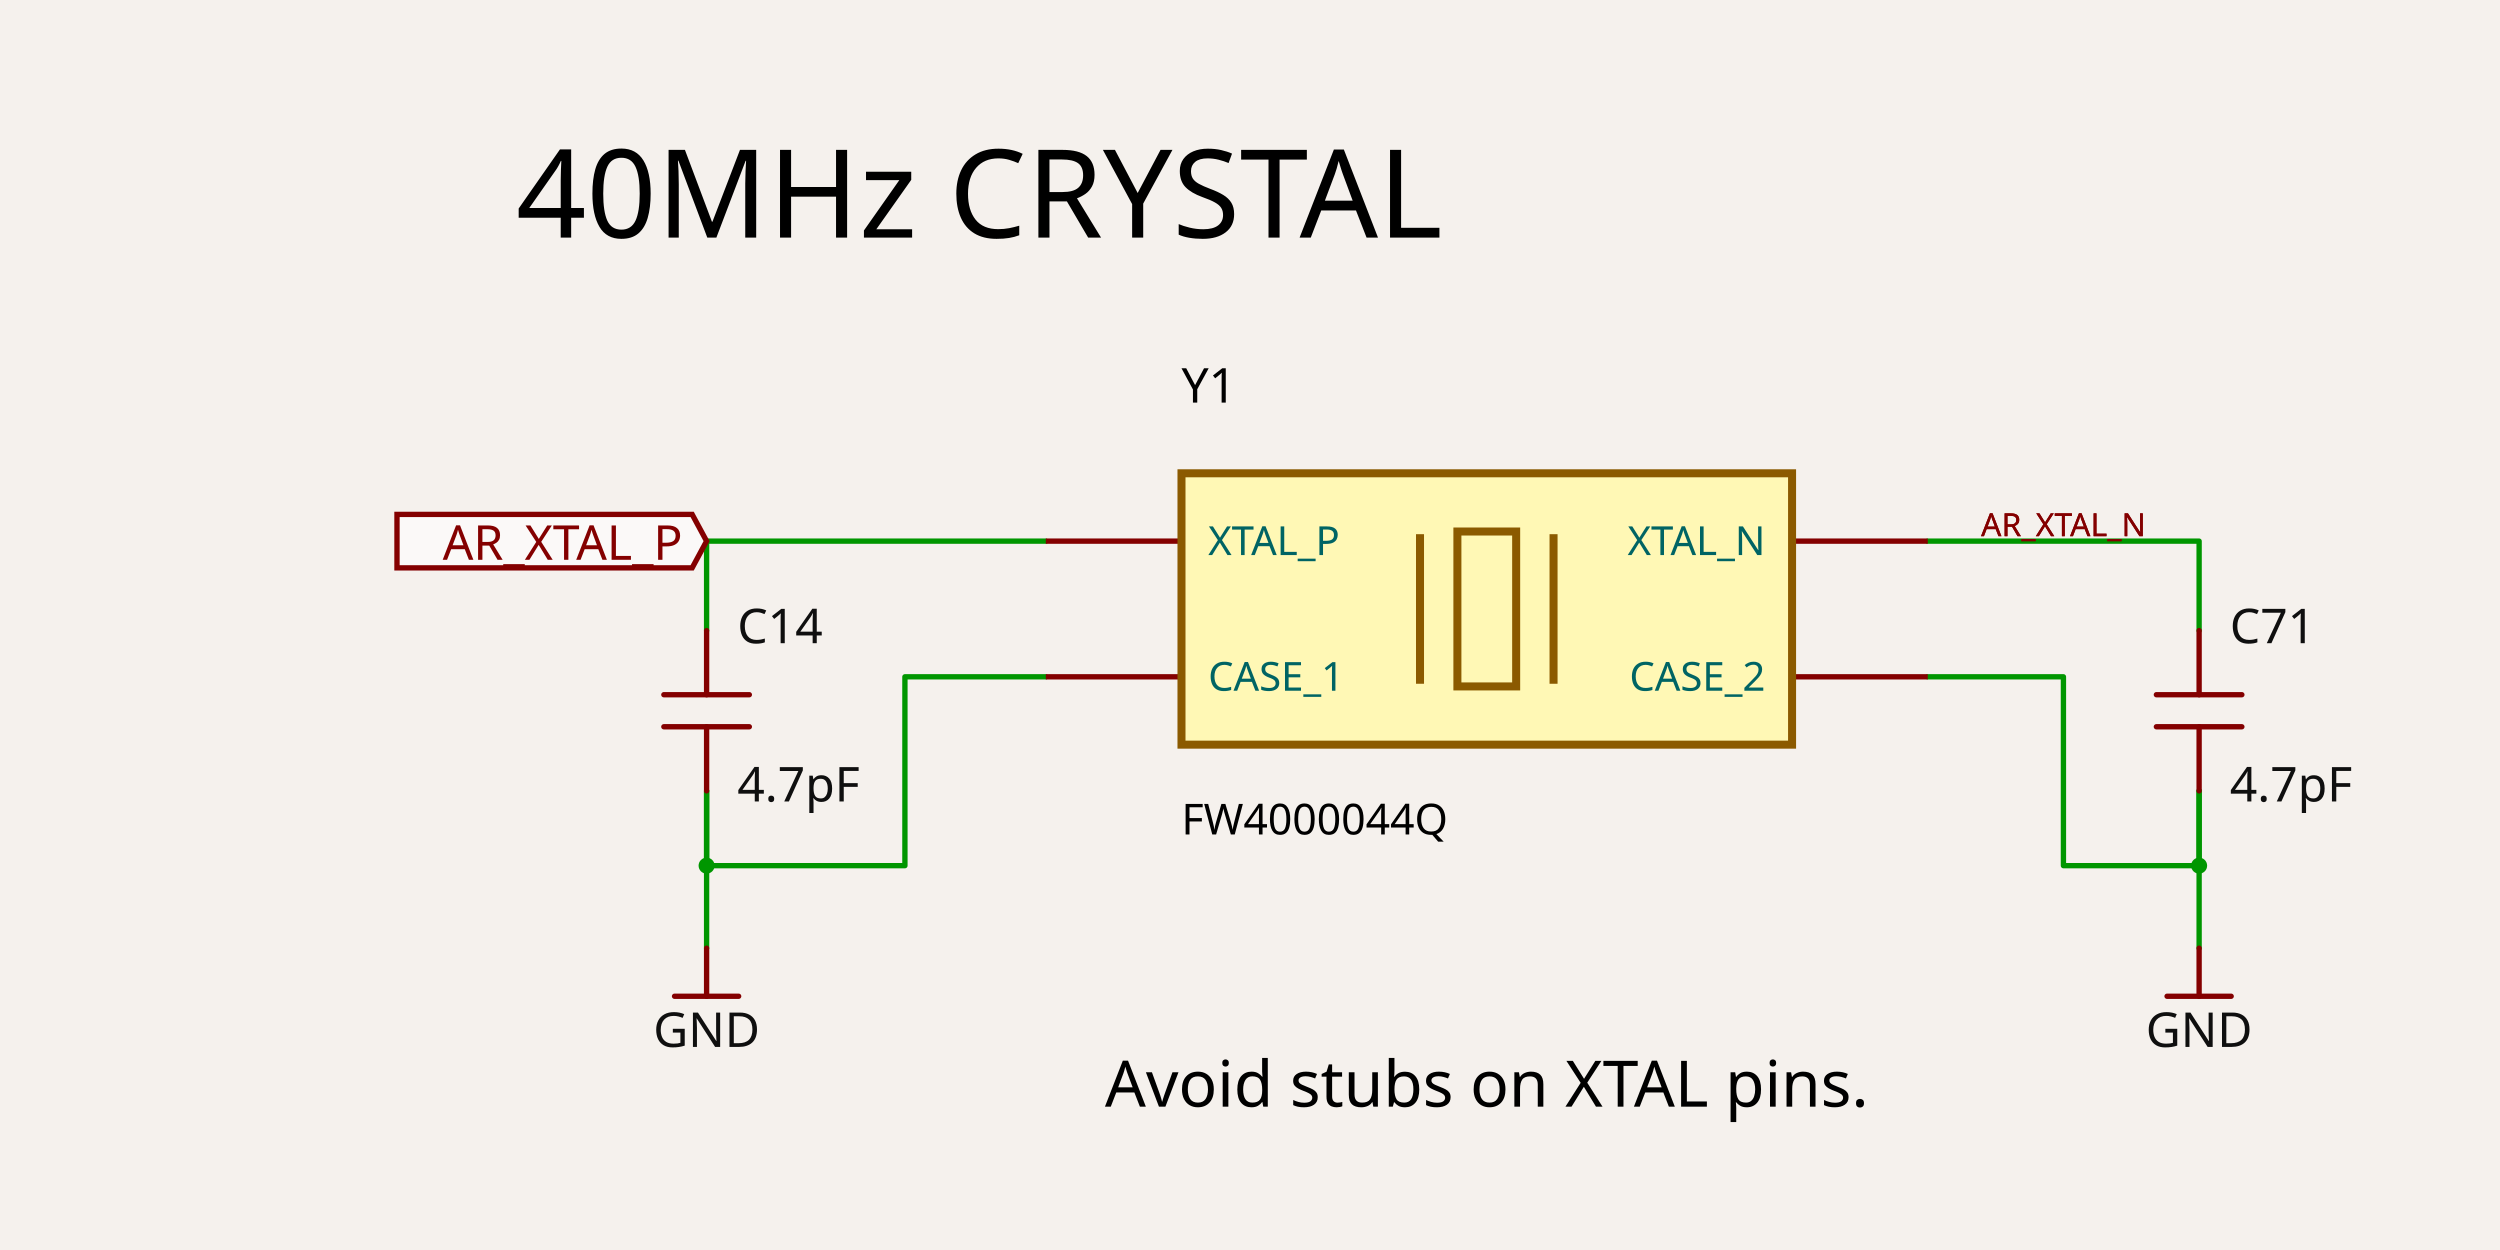
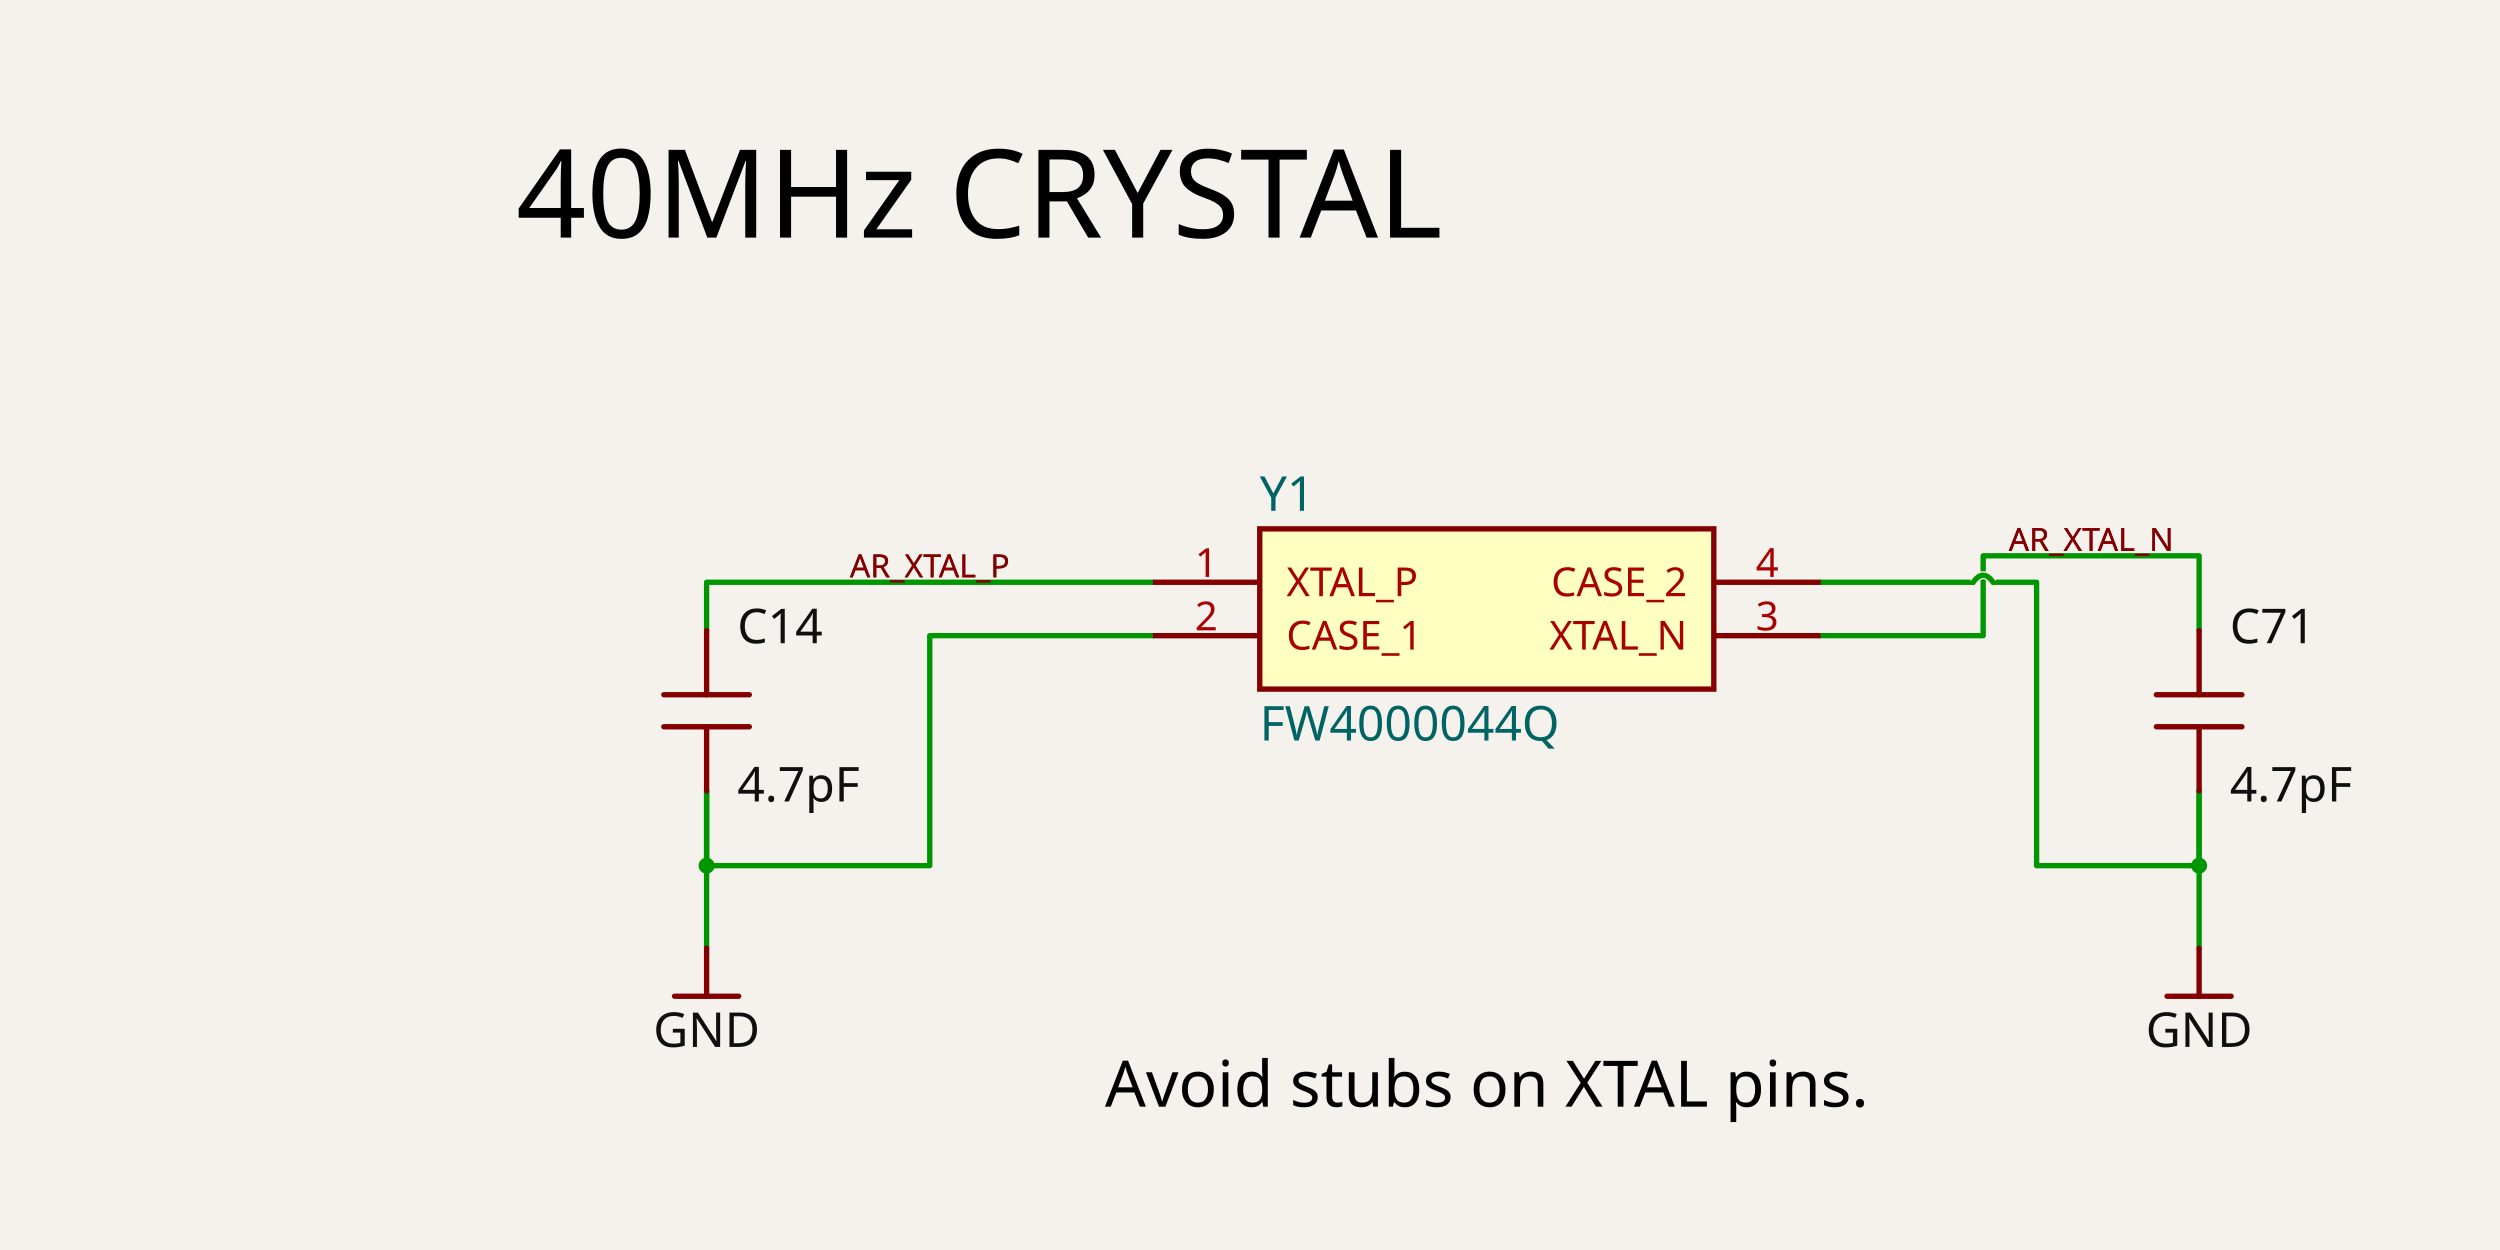
<svg xmlns="http://www.w3.org/2000/svg" class="tscircuit-schematic" width="1200" height="600" style="background-color: rgb(245, 241, 237)" data-real-to-screen-transform="matrix(128.2051282051,0,0,-128.2051282051,713.6538461538,292.3076923077)">
  <style>
              .boundary { fill: rgb(245, 241, 237); }
              .schematic-boundary { fill: none; stroke: #fff; }
              .component { fill: none; stroke: rgb(132, 0, 0); }
              .chip { fill: rgb(255, 255, 194); stroke: rgb(132, 0, 0); }
              .component-pin { fill: none; stroke: rgb(132, 0, 0); }
              .text { font-family: sans-serif; fill: rgb(0, 150, 0); }
              .pin-number { fill: rgb(169, 0, 0); }
              .port-label { fill: rgb(0, 100, 100); }
              .component-name { fill: rgb(0, 100, 100); }
              
            </style>
  <rect class="boundary" x="0" y="0" width="1200" height="600" />
  <g class="trace sch-trace" data-layer="base" data-circuit-json-type="schematic_trace" data-schematic-trace-id="schematic_trace_0" data-subcircuit-connectivity-map-key="unnamedsubcircuitsubcircuit_source_group_0_connectivity_net3">
    <path d="M 339.167 379.615 L 339.167 455.128" class="trace-invisible-hover-outline sch-trace-hitbox" stroke="rgb(0, 150, 0)" fill="none" stroke-width="20.513px" stroke-linecap="round" opacity="0" stroke-linejoin="round" />
    <path class="sch-trace-path" d="M 339.167 379.615 L 339.167 455.128" stroke="rgb(0, 150, 0)" fill="none" stroke-width="2.564px" stroke-linecap="round" stroke-linejoin="round" />
  </g>
  <g class="trace sch-trace" data-layer="base" data-circuit-json-type="schematic_trace" data-schematic-trace-id="schematic_trace_1" data-subcircuit-connectivity-map-key="unnamedsubcircuitsubcircuit_source_group_0_connectivity_net3">
    <path d="M 1055.577 379.615 L 1055.577 455.128" class="trace-invisible-hover-outline sch-trace-hitbox" stroke="rgb(0, 150, 0)" fill="none" stroke-width="20.513px" stroke-linecap="round" opacity="0" stroke-linejoin="round" />
    <path class="sch-trace-path" d="M 1055.577 379.615 L 1055.577 455.128" stroke="rgb(0, 150, 0)" fill="none" stroke-width="2.564px" stroke-linecap="round" stroke-linejoin="round" />
  </g>
  <g class="trace sch-trace" data-layer="base" data-circuit-json-type="schematic_trace" data-schematic-trace-id="schematic_trace_2" data-subcircuit-connectivity-map-key="unnamedsubcircuitsubcircuit_source_group_0_connectivity_net0">
-     <path d="M 501.987 259.744 L 437.885 259.744 L 339.167 259.744 L 339.167 292.436 L 339.167 302.692" class="trace-invisible-hover-outline sch-trace-hitbox" stroke="rgb(0, 150, 0)" fill="none" stroke-width="20.513px" stroke-linecap="round" opacity="0" stroke-linejoin="round" />
-     <path class="sch-trace-path" d="M 501.987 259.744 L 437.885 259.744 L 339.167 259.744 L 339.167 292.436 L 339.167 302.692" stroke="rgb(0, 150, 0)" fill="none" stroke-width="2.564px" stroke-linecap="round" stroke-linejoin="round" />
+     <path d="M 553.397 279.487 L 339.167 279.487 L 339.167 292.436 L 339.167 302.692" class="trace-invisible-hover-outline sch-trace-hitbox" stroke="rgb(0, 150, 0)" fill="none" stroke-width="20.513px" stroke-linecap="round" opacity="0" stroke-linejoin="round" />
+     <path class="sch-trace-path" d="M 553.397 279.487 L 339.167 279.487 L 339.167 292.436 L 339.167 302.692" stroke="rgb(0, 150, 0)" fill="none" stroke-width="2.564px" stroke-linecap="round" stroke-linejoin="round" />
  </g>
  <g class="trace sch-trace" data-layer="base" data-circuit-json-type="schematic_trace" data-schematic-trace-id="schematic_trace_3" data-subcircuit-connectivity-map-key="unnamedsubcircuitsubcircuit_source_group_0_connectivity_net1">
-     <path d="M 925.321 259.744 L 1055.577 259.744 L 1055.577 292.436 L 1055.577 302.692" class="trace-invisible-hover-outline sch-trace-hitbox" stroke="rgb(0, 150, 0)" fill="none" stroke-width="20.513px" stroke-linecap="round" opacity="0" stroke-linejoin="round" />
-     <path class="sch-trace-path" d="M 925.321 259.744 L 1055.577 259.744 L 1055.577 292.436 L 1055.577 302.692" stroke="rgb(0, 150, 0)" fill="none" stroke-width="2.564px" stroke-linecap="round" stroke-linejoin="round" />
+     <path d="M 873.91 305.128 L 951.923 305.128 L 951.923 266.795 L 1055.577 266.795 L 1055.577 292.436 L 1055.577 302.692" class="trace-invisible-hover-outline sch-trace-hitbox" stroke="rgb(0, 150, 0)" fill="none" stroke-width="20.513px" stroke-linecap="round" opacity="0" stroke-linejoin="round" />
+     <path class="sch-trace-path" d="M 873.91 305.128 L 951.923 305.128 L 951.923 266.795 L 1055.577 266.795 L 1055.577 292.436 L 1055.577 302.692" stroke="rgb(0, 150, 0)" fill="none" stroke-width="2.564px" stroke-linecap="round" stroke-linejoin="round" />
  </g>
  <g class="trace sch-trace" data-layer="base" data-circuit-json-type="schematic_trace" data-schematic-trace-id="schematic_trace_4" data-subcircuit-connectivity-map-key="unnamedsubcircuitsubcircuit_source_group_0_connectivity_net3">
-     <path d="M 339.167 379.615 L 339.167 389.872 L 339.167 415.513 L 434.359 415.513 L 434.359 324.872 L 437.885 324.872 L 501.987 324.872" class="trace-invisible-hover-outline sch-trace-hitbox" stroke="rgb(0, 150, 0)" fill="none" stroke-width="20.513px" stroke-linecap="round" opacity="0" stroke-linejoin="round" />
-     <path class="sch-trace-path" d="M 339.167 379.615 L 339.167 389.872 L 339.167 415.513 L 434.359 415.513 L 434.359 324.872 L 437.885 324.872 L 501.987 324.872" stroke="rgb(0, 150, 0)" fill="none" stroke-width="2.564px" stroke-linecap="round" stroke-linejoin="round" />
+     <path d="M 339.167 379.615 L 339.167 389.872 L 339.167 415.513 L 446.282 415.513 L 446.282 305.128 L 553.397 305.128" class="trace-invisible-hover-outline sch-trace-hitbox" stroke="rgb(0, 150, 0)" fill="none" stroke-width="20.513px" stroke-linecap="round" opacity="0" stroke-linejoin="round" />
+     <path class="sch-trace-path" d="M 339.167 379.615 L 339.167 389.872 L 339.167 415.513 L 446.282 415.513 L 446.282 305.128 L 553.397 305.128" stroke="rgb(0, 150, 0)" fill="none" stroke-width="2.564px" stroke-linecap="round" stroke-linejoin="round" />
  </g>
  <g class="trace sch-trace" data-layer="base" data-circuit-json-type="schematic_trace" data-schematic-trace-id="schematic_trace_5" data-subcircuit-connectivity-map-key="unnamedsubcircuitsubcircuit_source_group_0_connectivity_net3">
-     <path d="M 1055.577 379.615 L 1055.577 389.872 L 1055.577 415.513 L 990.449 415.513 L 990.449 324.872 L 925.321 324.872" class="trace-invisible-hover-outline sch-trace-hitbox" stroke="rgb(0, 150, 0)" fill="none" stroke-width="20.513px" stroke-linecap="round" opacity="0" stroke-linejoin="round" />
-     <path class="sch-trace-path" d="M 1055.577 379.615 L 1055.577 389.872 L 1055.577 415.513 L 990.449 415.513 L 990.449 324.872 L 925.321 324.872" stroke="rgb(0, 150, 0)" fill="none" stroke-width="2.564px" stroke-linecap="round" stroke-linejoin="round" />
+     <path d="M 1055.577 379.615 L 1055.577 389.872 L 1055.577 415.513 L 977.564 415.513 L 977.564 279.487 L 956.731 279.487M 947.115 279.487 L 873.91 279.487" class="trace-invisible-hover-outline sch-trace-hitbox" stroke="rgb(0, 150, 0)" fill="none" stroke-width="20.513px" stroke-linecap="round" opacity="0" stroke-linejoin="round" />
+     <path class="sch-trace-path" d="M 1055.577 379.615 L 1055.577 389.872 L 1055.577 415.513 L 977.564 415.513 L 977.564 279.487 L 956.731 279.487M 947.115 279.487 L 873.91 279.487" stroke="rgb(0, 150, 0)" fill="none" stroke-width="2.564px" stroke-linecap="round" stroke-linejoin="round" />
  </g>
  <g class="trace-overlays sch-trace-overlays" data-layer="overlay" data-circuit-json-type="schematic_trace" data-schematic-trace-id="schematic_trace_0" data-subcircuit-connectivity-map-key="unnamedsubcircuitsubcircuit_source_group_0_connectivity_net3" />
  <g class="trace-overlays sch-trace-overlays" data-layer="overlay" data-circuit-json-type="schematic_trace" data-schematic-trace-id="schematic_trace_1" data-subcircuit-connectivity-map-key="unnamedsubcircuitsubcircuit_source_group_0_connectivity_net3" />
  <g class="trace-overlays sch-trace-overlays" data-layer="overlay" data-circuit-json-type="schematic_trace" data-schematic-trace-id="schematic_trace_2" data-subcircuit-connectivity-map-key="unnamedsubcircuitsubcircuit_source_group_0_connectivity_net0" />
  <g class="trace-overlays sch-trace-overlays" data-layer="overlay" data-circuit-json-type="schematic_trace" data-schematic-trace-id="schematic_trace_3" data-subcircuit-connectivity-map-key="unnamedsubcircuitsubcircuit_source_group_0_connectivity_net1" />
  <g class="trace-overlays sch-trace-overlays" data-layer="overlay" data-circuit-json-type="schematic_trace" data-schematic-trace-id="schematic_trace_4" data-subcircuit-connectivity-map-key="unnamedsubcircuitsubcircuit_source_group_0_connectivity_net3">
    <circle cx="339.167" cy="415.513" r="3.846" class="trace-junction sch-trace-junction" fill="rgb(0, 150, 0)" />
  </g>
  <g class="trace-overlays sch-trace-overlays" data-layer="overlay" data-circuit-json-type="schematic_trace" data-schematic-trace-id="schematic_trace_5" data-subcircuit-connectivity-map-key="unnamedsubcircuitsubcircuit_source_group_0_connectivity_net3">
+     <path class="trace-crossing-outline sch-trace-crossing-outline" d="M 956.731 279.487 Q 951.923 272.756 947.115 279.487" stroke="rgb(245, 241, 237)" fill="none" stroke-width="3.846px" stroke-linecap="butt" />
+     <path class="sch-trace-crossing-path" d="M 956.731 279.487 Q 951.923 272.756 947.115 279.487" stroke="rgb(0, 150, 0)" fill="none" stroke-width="2.564px" stroke-linecap="round" />
    <circle cx="1055.577" cy="415.513" r="3.846" class="trace-junction sch-trace-junction" fill="rgb(0, 150, 0)" />
  </g>
  <g class="sch-component" data-circuit-json-type="schematic_component" data-schematic-component-id="schematic_component_0">
-     <line class="sch-line" x1="501.987" y1="259.744" x2="567.115" y2="259.744" stroke="rgba(132, 0, 0)" stroke-width="2.564" data-schematic-line-id="schematic_line_0" data-schematic-component-id="schematic_component_0" />
-     <line class="sch-line" x1="501.987" y1="324.872" x2="567.115" y2="324.872" stroke="rgba(132, 0, 0)" stroke-width="2.564" data-schematic-line-id="schematic_line_1" data-schematic-component-id="schematic_component_0" />
-     <line class="sch-line" x1="925.321" y1="259.744" x2="860.192" y2="259.744" stroke="rgba(132, 0, 0)" stroke-width="2.564" data-schematic-line-id="schematic_line_2" data-schematic-component-id="schematic_component_0" />
-     <line class="sch-line" x1="925.321" y1="324.872" x2="860.192" y2="324.872" stroke="rgba(132, 0, 0)" stroke-width="2.564" data-schematic-line-id="schematic_line_3" data-schematic-component-id="schematic_component_0" />
-     <rect class="sch-rect" x="567.115" y="227.179" width="293.077" height="130.256" fill="#fff8b5" stroke="#fff8b5" stroke-width="0" data-schematic-rect-id="schematic_rect_0" data-schematic-component-id="schematic_component_0" />
-     <rect class="sch-rect" x="567.115" y="227.179" width="293.077" height="130.256" fill="none" stroke="#8b5a00" stroke-width="3.846" data-schematic-rect-id="schematic_rect_1" data-schematic-component-id="schematic_component_0" />
-     <line class="sch-line" x1="681.603" y1="256.41" x2="681.603" y2="328.205" stroke="#8b5a00" stroke-width="3.846" data-schematic-line-id="schematic_line_4" data-schematic-component-id="schematic_component_0" />
-     <rect class="sch-rect" x="699.551" y="255.128" width="28.205" height="74.359" fill="none" stroke="#8b5a00" stroke-width="3.846" data-schematic-rect-id="schematic_rect_2" data-schematic-component-id="schematic_component_0" />
-     <line class="sch-line" x1="745.705" y1="256.41" x2="745.705" y2="328.205" stroke="#8b5a00" stroke-width="3.846" data-schematic-line-id="schematic_line_5" data-schematic-component-id="schematic_component_0" />
-     <text class="port-label sch-pin-label" x="579.936" y="259.744" style="font-family: sans-serif;" fill="rgb(0, 100, 100)" text-anchor="start" dominant-baseline="middle" font-size="19.231px" transform="">XTAL_P</text>
-     <text class="port-label sch-pin-label" x="579.936" y="324.872" style="font-family: sans-serif;" fill="rgb(0, 100, 100)" text-anchor="start" dominant-baseline="middle" font-size="19.231px" transform="">CASE_1</text>
-     <text class="port-label sch-pin-label" x="847.372" y="259.744" style="font-family: sans-serif;" fill="rgb(0, 100, 100)" text-anchor="end" dominant-baseline="middle" font-size="19.231px" transform="">XTAL_N</text>
-     <text class="port-label sch-pin-label" x="847.372" y="324.872" style="font-family: sans-serif;" fill="rgb(0, 100, 100)" text-anchor="end" dominant-baseline="middle" font-size="19.231px" transform="">CASE_2</text>
+     <rect class="component chip sch-component-body" x="604.679" y="253.846" width="217.949" height="76.923" stroke-width="2.564px" fill="rgb(255, 255, 194)" stroke="rgb(132, 0, 0)" />
+     <rect class="component-overlay sch-component-overlay" x="604.679" y="253.846" width="217.949" height="76.923" fill="transparent" />
+     <text class="sch-text" x="604.679" y="347.436" fill="#006464" text-anchor="start" dominant-baseline="middle" font-family="sans-serif" font-size="23.077px" transform="rotate(0, 604.6795, 347.4359)">FW4000044Q</text>
+     <text class="sch-text" x="604.679" y="237.179" fill="#006464" text-anchor="start" dominant-baseline="middle" font-family="sans-serif" font-size="23.077px" transform="rotate(0, 604.6795, 237.1795)">Y1</text>
+     <line class="component-pin sch-component-pin sch-port-line" x1="604.679" y1="279.487" x2="553.397" y2="279.487" stroke-width="2.564px" />
+     <g class="sch-port" data-schematic-port-id="source_port_0">
+       <rect x="550.833" y="276.923" width="5.128" height="5.128" opacity="0" />
+     </g>
+     <text class="pin-number sch-pin-number" x="579.038" y="276.923" style="font-family: sans-serif;" fill="rgb(169, 0, 0)" text-anchor="middle" dominant-baseline="auto" font-size="19.231px" transform="">1</text>
+     <text class="pin-number sch-pin-label" x="617.5" y="279.487" style="font-family: sans-serif;" fill="rgb(169, 0, 0)" text-anchor="start" dominant-baseline="middle" font-size="19.231px" transform="">XTAL_P</text>
+     <line class="component-pin sch-component-pin sch-port-line" x1="604.679" y1="305.128" x2="553.397" y2="305.128" stroke-width="2.564px" />
+     <g class="sch-port" data-schematic-port-id="source_port_1">
+       <rect x="550.833" y="302.564" width="5.128" height="5.128" opacity="0" />
+     </g>
+     <text class="pin-number sch-pin-number" x="579.038" y="302.564" style="font-family: sans-serif;" fill="rgb(169, 0, 0)" text-anchor="middle" dominant-baseline="auto" font-size="19.231px" transform="">2</text>
+     <text class="pin-number sch-pin-label" x="617.5" y="305.128" style="font-family: sans-serif;" fill="rgb(169, 0, 0)" text-anchor="start" dominant-baseline="middle" font-size="19.231px" transform="">CASE_1</text>
+     <line class="component-pin sch-component-pin sch-port-line" x1="822.628" y1="305.128" x2="873.91" y2="305.128" stroke-width="2.564px" />
+     <g class="sch-port" data-schematic-port-id="source_port_2">
+       <rect x="871.346" y="302.564" width="5.128" height="5.128" opacity="0" />
+     </g>
+     <text class="pin-number sch-pin-number" x="848.269" y="302.564" style="font-family: sans-serif;" fill="rgb(169, 0, 0)" text-anchor="middle" dominant-baseline="auto" font-size="19.231px" transform="">3</text>
+     <text class="pin-number sch-pin-label" x="809.808" y="305.128" style="font-family: sans-serif;" fill="rgb(169, 0, 0)" text-anchor="end" dominant-baseline="middle" font-size="19.231px" transform="">XTAL_N</text>
+     <line class="component-pin sch-component-pin sch-port-line" x1="822.628" y1="279.487" x2="873.91" y2="279.487" stroke-width="2.564px" />
+     <g class="sch-port" data-schematic-port-id="source_port_3">
+       <rect x="871.346" y="276.923" width="5.128" height="5.128" opacity="0" />
+     </g>
+     <text class="pin-number sch-pin-number" x="848.269" y="276.923" style="font-family: sans-serif;" fill="rgb(169, 0, 0)" text-anchor="middle" dominant-baseline="auto" font-size="19.231px" transform="">4</text>
+     <text class="pin-number sch-pin-label" x="809.808" y="279.487" style="font-family: sans-serif;" fill="rgb(169, 0, 0)" text-anchor="end" dominant-baseline="middle" font-size="19.231px" transform="">CASE_2</text>
  </g>
  <g class="sch-component" data-circuit-json-type="schematic_component" data-schematic-component-id="schematic_component_1">
    <rect class="component-overlay sch-component-overlay" x="318.651" y="302.692" width="41.031" height="76.923" fill="transparent" />
    <path class="sch-component-symbol-path" d="M 339.167 379.615 L 339.167 348.846" stroke="rgb(132, 0, 0)" fill="none" stroke-width="2.564px" stroke-linecap="round" />
    <path class="sch-component-symbol-path" d="M 339.167 333.462 L 339.167 302.692" stroke="rgb(132, 0, 0)" fill="none" stroke-width="2.564px" stroke-linecap="round" />
    <path class="sch-component-symbol-path" d="M 359.682 348.846 L 318.651 348.846" stroke="rgb(132, 0, 0)" fill="none" stroke-width="2.564px" stroke-linecap="round" />
    <path class="sch-component-symbol-path" d="M 359.682 333.462 L 318.651 333.462" stroke="rgb(132, 0, 0)" fill="none" stroke-width="2.564px" stroke-linecap="round" />
    <text class="sch-component-name sch-component-text" x="353.91" y="315.513" stroke="rgb(245, 241, 237)" stroke-width="2.564px" paint-order="stroke" fill="rgb(15, 15, 15)" font-family="sans-serif" text-anchor="start" dominant-baseline="ideographic" font-size="23.077px">C14</text>
    <text class="sch-component-text" x="353.91" y="366.795" fill="rgb(15, 15, 15)" font-family="sans-serif" text-anchor="start" dominant-baseline="hanging" font-size="23.077px">4.7pF</text>
  </g>
  <g class="sch-component" data-circuit-json-type="schematic_component" data-schematic-component-id="schematic_component_2">
    <rect class="component-overlay sch-component-overlay" x="1035.062" y="302.692" width="41.031" height="76.923" fill="transparent" />
    <path class="sch-component-symbol-path" d="M 1055.577 379.615 L 1055.577 348.846" stroke="rgb(132, 0, 0)" fill="none" stroke-width="2.564px" stroke-linecap="round" />
    <path class="sch-component-symbol-path" d="M 1055.577 333.462 L 1055.577 302.692" stroke="rgb(132, 0, 0)" fill="none" stroke-width="2.564px" stroke-linecap="round" />
    <path class="sch-component-symbol-path" d="M 1076.092 348.846 L 1035.062 348.846" stroke="rgb(132, 0, 0)" fill="none" stroke-width="2.564px" stroke-linecap="round" />
    <path class="sch-component-symbol-path" d="M 1076.092 333.462 L 1035.062 333.462" stroke="rgb(132, 0, 0)" fill="none" stroke-width="2.564px" stroke-linecap="round" />
    <text class="sch-component-name sch-component-text" x="1070.321" y="315.513" stroke="rgb(245, 241, 237)" stroke-width="2.564px" paint-order="stroke" fill="rgb(15, 15, 15)" font-family="sans-serif" text-anchor="start" dominant-baseline="ideographic" font-size="23.077px">C71</text>
    <text class="sch-component-text" x="1070.321" y="366.795" fill="rgb(15, 15, 15)" font-family="sans-serif" text-anchor="start" dominant-baseline="hanging" font-size="23.077px">4.7pF</text>
  </g>
  <g class="schematic-port-hover sch-port-hover" data-schematic-port-id="source_port_0">
-     <circle cx="501.987" cy="259.744" r="5.128" fill="red" opacity="0" />
+     <circle cx="553.397" cy="279.487" r="5.128" fill="red" opacity="0" />
  </g>
  <g class="schematic-port-hover sch-port-hover" data-schematic-port-id="source_port_1">
-     <circle cx="501.987" cy="324.872" r="5.128" fill="red" opacity="0" />
+     <circle cx="553.397" cy="305.128" r="5.128" fill="red" opacity="0" />
  </g>
  <g class="schematic-port-hover sch-port-hover" data-schematic-port-id="source_port_2">
-     <circle cx="925.321" cy="259.744" r="5.128" fill="red" opacity="0" />
+     <circle cx="873.91" cy="305.128" r="5.128" fill="red" opacity="0" />
  </g>
  <g class="schematic-port-hover sch-port-hover" data-schematic-port-id="source_port_3">
-     <circle cx="925.321" cy="324.872" r="5.128" fill="red" opacity="0" />
+     <circle cx="873.91" cy="279.487" r="5.128" fill="red" opacity="0" />
  </g>
  <g class="schematic-port-hover sch-port-hover" data-schematic-port-id="source_port_4">
    <circle cx="339.167" cy="302.692" r="5.128" fill="red" opacity="0" />
  </g>
  <g class="schematic-port-hover sch-port-hover" data-schematic-port-id="source_port_5">
    <circle cx="339.167" cy="379.615" r="5.128" fill="red" opacity="0" />
  </g>
  <g class="schematic-port-hover sch-port-hover" data-schematic-port-id="source_port_6">
    <circle cx="1055.577" cy="302.692" r="5.128" fill="red" opacity="0" />
  </g>
  <g class="schematic-port-hover sch-port-hover" data-schematic-port-id="source_port_7">
    <circle cx="1055.577" cy="379.615" r="5.128" fill="red" opacity="0" />
  </g>
  <rect class="component-overlay sch-component-overlay sch-net-label-overlay" data-circuit-json-type="schematic_net_label" data-schematic-net-label-id="schematic_net_label_0" x="323.782" y="455.128" width="30.769" height="23.077" fill="transparent" />
  <path class="sch-net-label-symbol-path" data-circuit-json-type="schematic_net_label" data-schematic-net-label-id="schematic_net_label_0" d="M 323.782 478.205 L 354.551 478.205" stroke="rgb(132, 0, 0)" fill="none" stroke-width="2.564px" stroke-linecap="round" />
  <path class="sch-net-label-symbol-path" data-circuit-json-type="schematic_net_label" data-schematic-net-label-id="schematic_net_label_0" d="M 339.167 478.205 L 339.167 455.128" stroke="rgb(132, 0, 0)" fill="none" stroke-width="2.564px" stroke-linecap="round" />
  <text class="sch-net-label-symbol-text" data-circuit-json-type="schematic_net_label" data-schematic-net-label-id="schematic_net_label_0" x="339.167" y="484.615" fill="rgb(15, 15, 15)" font-family="sans-serif" text-anchor="middle" dominant-baseline="hanging" font-size="23.077px">GND</text>
  <rect class="component-overlay sch-component-overlay sch-net-label-overlay" data-circuit-json-type="schematic_net_label" data-schematic-net-label-id="schematic_net_label_1" x="1040.192" y="455.128" width="30.769" height="23.077" fill="transparent" />
  <path class="sch-net-label-symbol-path" data-circuit-json-type="schematic_net_label" data-schematic-net-label-id="schematic_net_label_1" d="M 1040.192 478.205 L 1070.962 478.205" stroke="rgb(132, 0, 0)" fill="none" stroke-width="2.564px" stroke-linecap="round" />
  <path class="sch-net-label-symbol-path" data-circuit-json-type="schematic_net_label" data-schematic-net-label-id="schematic_net_label_1" d="M 1055.577 478.205 L 1055.577 455.128" stroke="rgb(132, 0, 0)" fill="none" stroke-width="2.564px" stroke-linecap="round" />
  <text class="sch-net-label-symbol-text" data-circuit-json-type="schematic_net_label" data-schematic-net-label-id="schematic_net_label_1" x="1055.577" y="484.615" fill="rgb(15, 15, 15)" font-family="sans-serif" text-anchor="middle" dominant-baseline="hanging" font-size="23.077px">GND</text>
-   <path class="net-label sch-net-label" data-circuit-json-type="schematic_net_label" data-schematic-net-label-id="schematic_net_label_2" d="     M 339.167,259.744     L 332.244,272.564     L 190.551,272.564     L 190.551,246.923     L 332.244,246.923     Z   " fill="rgba(255, 255, 255, 0.6)" stroke="rgb(132, 0, 0)" stroke-width="2.564px" />
-   <text class="net-label-text sch-net-label-text" data-circuit-json-type="schematic_net_label" data-schematic-net-label-id="schematic_net_label_2" x="327.628" y="259.744" fill="rgb(132, 0, 0)" text-anchor="end" dominant-baseline="central" font-family="sans-serif" font-variant-numeric="tabular-nums" font-size="23.077px" transform="">AR_XTAL_P</text>
  <text class="sch-text" x="470.064" y="93.59" fill="#000000" text-anchor="middle" dominant-baseline="middle" font-family="sans-serif" font-size="58.974px" transform="rotate(0, 470.0641, 93.58974)">40MHz CRYSTAL</text>
-   <text class="sch-text" x="567.115" y="200" fill="#000000" text-anchor="start" dominant-baseline="ideographic" font-family="sans-serif" font-size="23.077px" transform="rotate(0, 567.1154, 200)">Y1</text>
-   <text class="sch-text" x="567.115" y="384.615" fill="#000000" text-anchor="start" dominant-baseline="hanging" font-family="sans-serif" font-size="20.513px" transform="rotate(0, 567.1154, 384.6154)">FW4000044Q</text>
  <text class="sch-text" x="713.654" y="520.513" fill="#000000" text-anchor="middle" dominant-baseline="middle" font-family="sans-serif" font-size="30.769px" transform="rotate(0, 713.6538, 520.5128)">Avoid stubs on XTAL pins.</text>
-   <text class="sch-text" x="990.449" y="252.051" fill="rgb(132, 0, 0)" text-anchor="middle" dominant-baseline="middle" font-family="sans-serif" font-size="15.385px" transform="rotate(0, 990.4487, 252.0513)">AR_XTAL_N</text>
-   <text class="sch-text" x="990.449" y="252.051" fill="rgb(132, 0, 0)" text-anchor="middle" dominant-baseline="middle" font-family="sans-serif" font-size="15.385px" transform="rotate(0, 990.4487, 252.0513)">AR_XTAL_N</text>
+   <text class="sch-text" x="446.282" y="271.795" fill="rgb(132, 0, 0)" text-anchor="middle" dominant-baseline="middle" font-family="sans-serif" font-size="15.385px" transform="rotate(0, 446.2821, 271.7949)">AR_XTAL_P</text>
+   <text class="sch-text" x="1003.75" y="259.103" fill="rgb(132, 0, 0)" text-anchor="middle" dominant-baseline="middle" font-family="sans-serif" font-size="15.385px" transform="rotate(0, 1003.75, 259.1026)">AR_XTAL_N</text>
+   <text class="sch-text" x="446.282" y="271.795" fill="rgb(132, 0, 0)" text-anchor="middle" dominant-baseline="middle" font-family="sans-serif" font-size="15.385px" transform="rotate(0, 446.2821, 271.7949)">AR_XTAL_P</text>
+   <text class="sch-text" x="1003.75" y="259.103" fill="rgb(132, 0, 0)" text-anchor="middle" dominant-baseline="middle" font-family="sans-serif" font-size="15.385px" transform="rotate(0, 1003.75, 259.1026)">AR_XTAL_N</text>
</svg>
